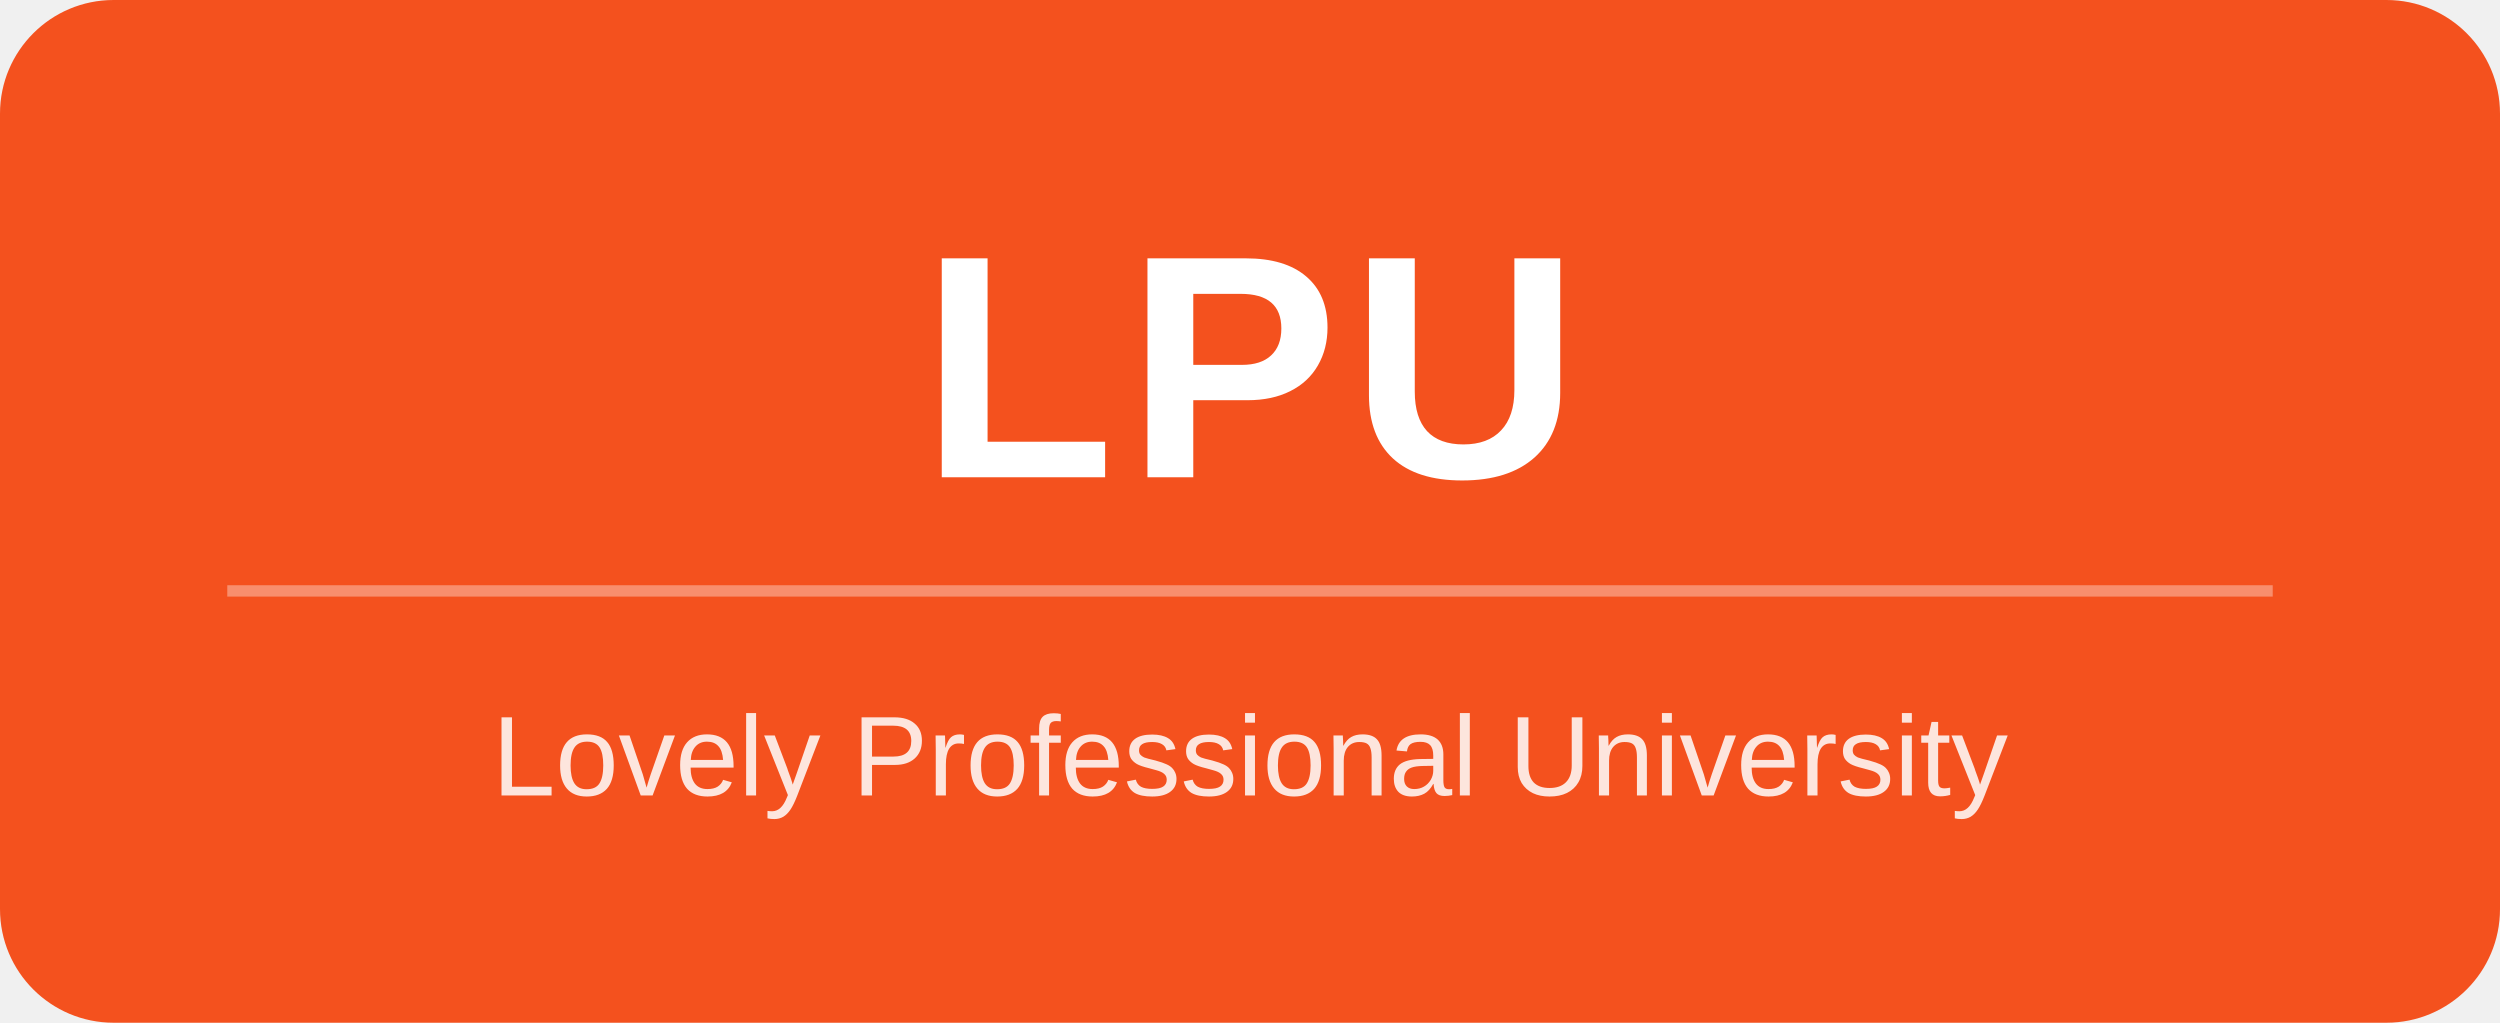
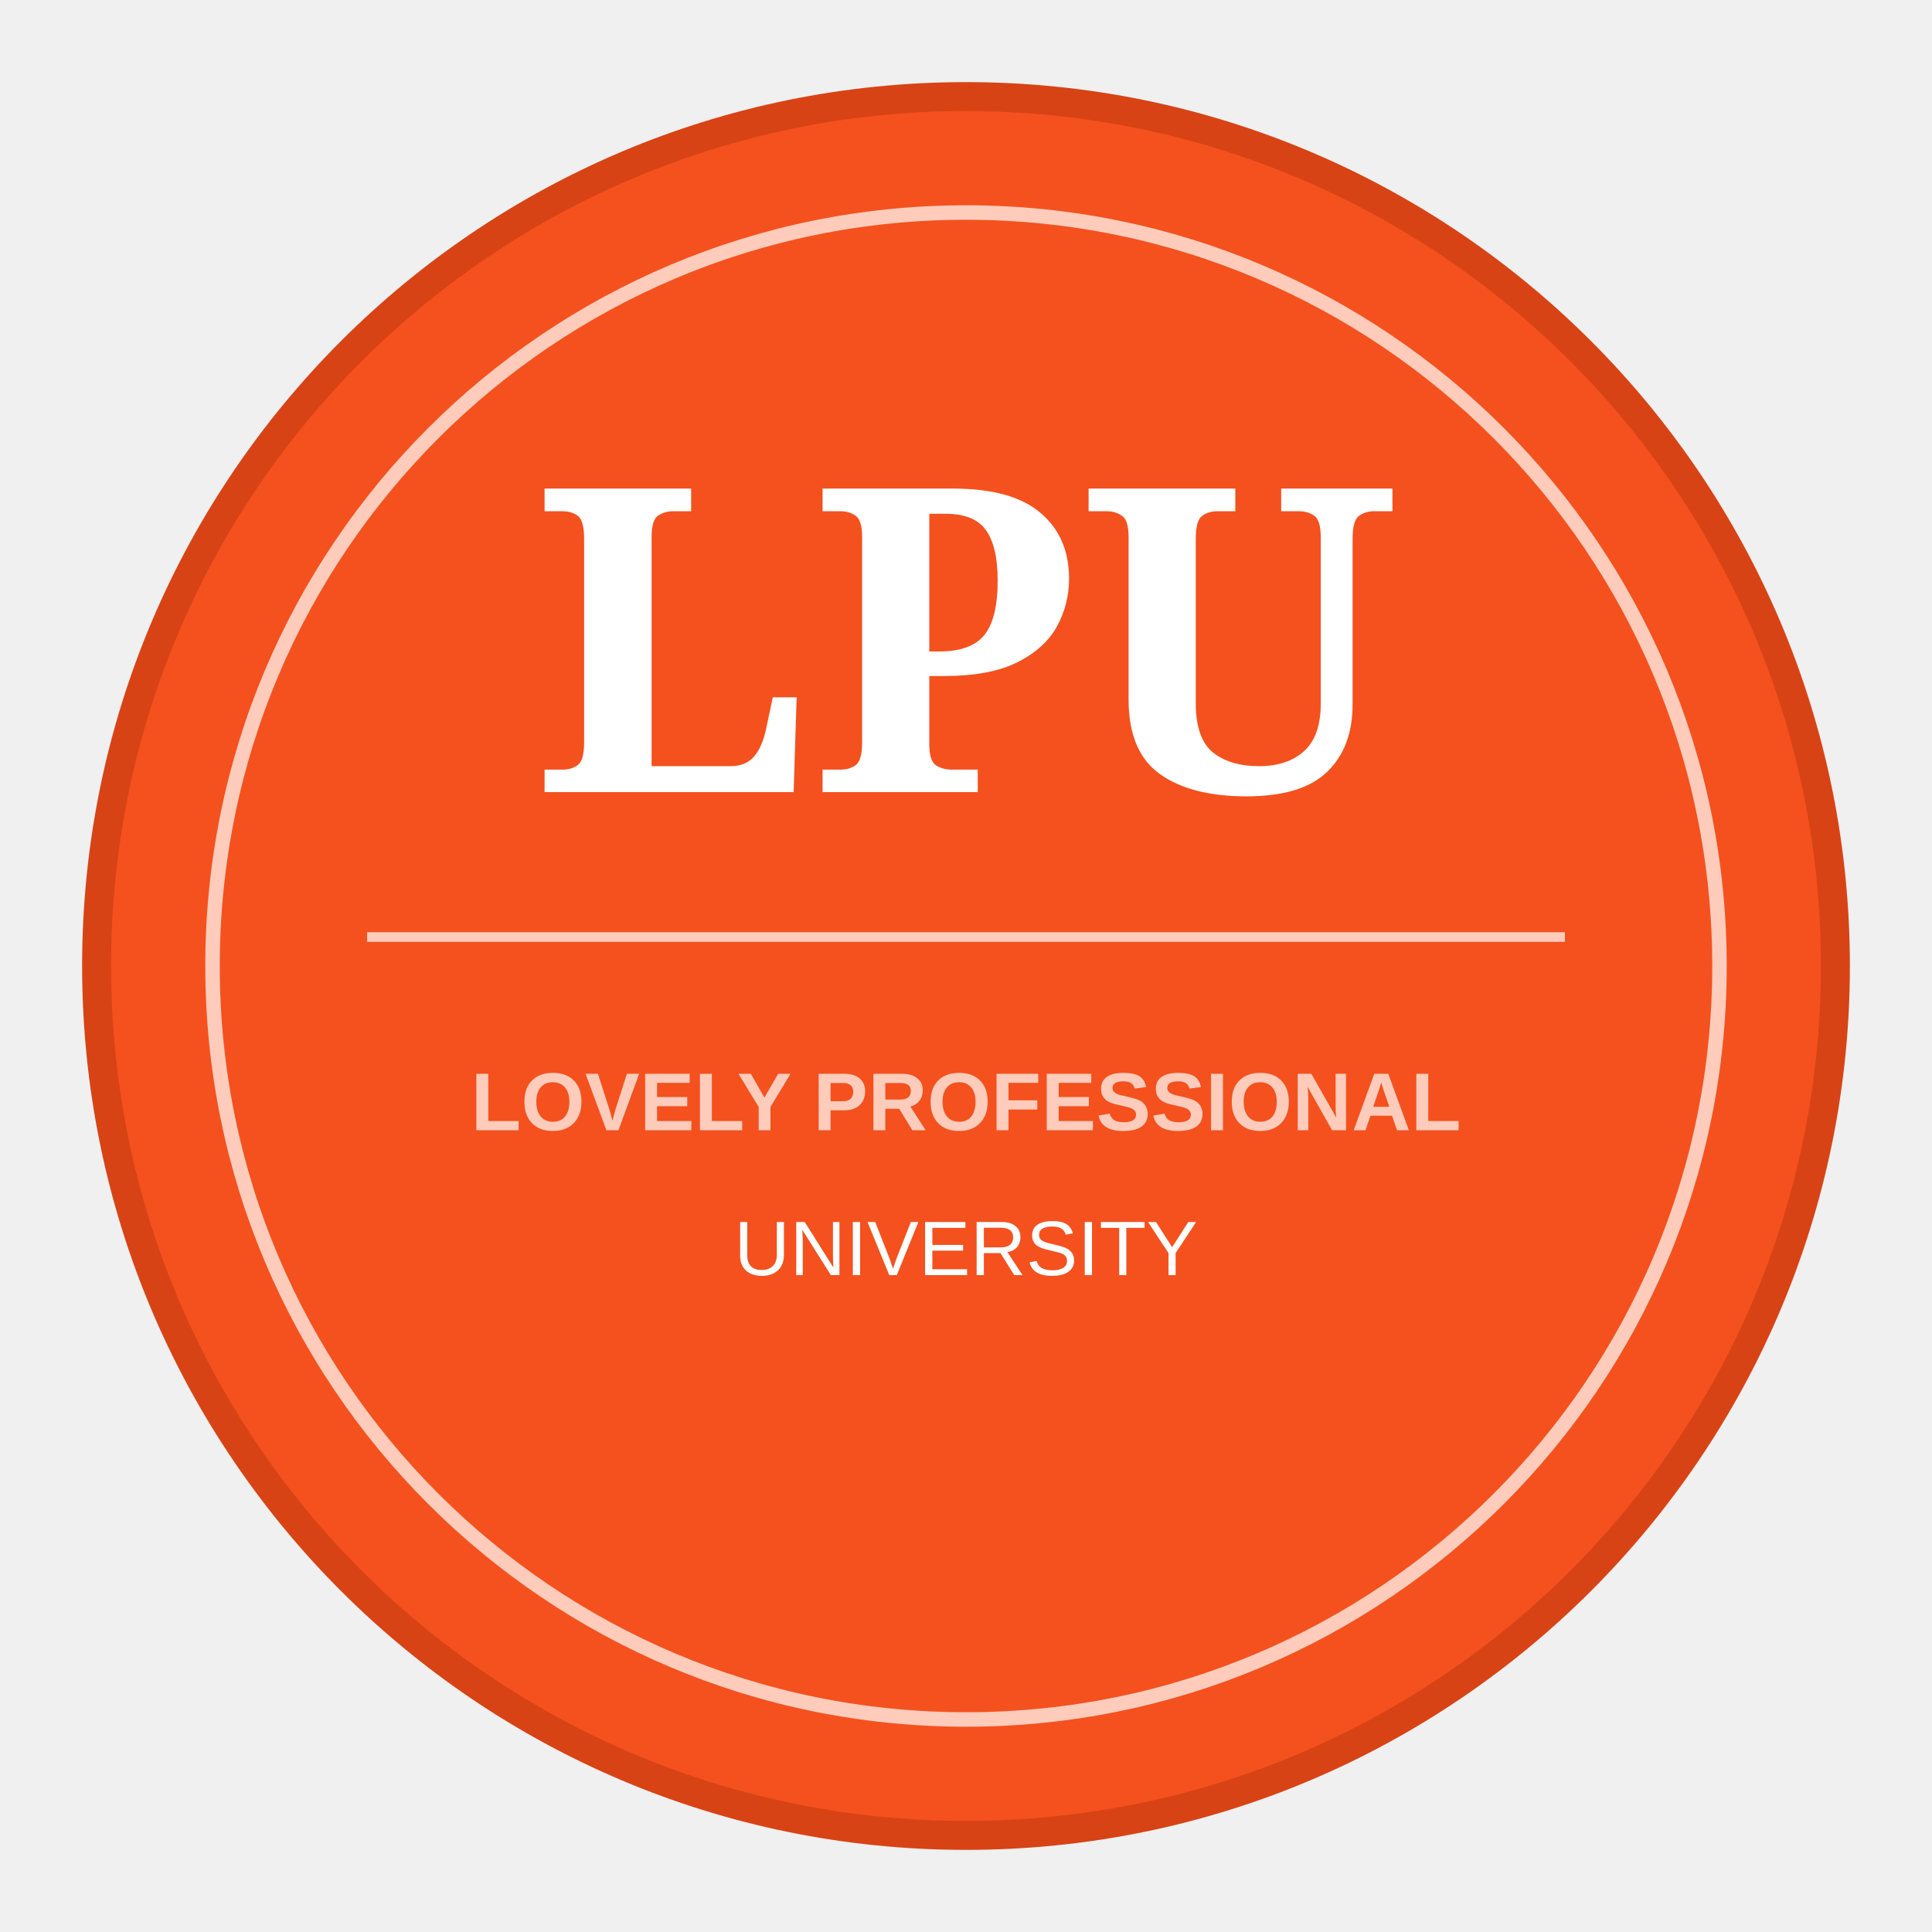
- <svg xmlns="http://www.w3.org/2000/svg" width="220" height="90" viewBox="0 0 220 90">
-   <rect width="220" height="90" rx="10" fill="#F4511E" />
-   <text x="110" y="42" text-anchor="middle" fill="white" font-family="Arial,sans-serif" font-size="28" font-weight="bold" letter-spacing="1">LPU</text>
-   <line x1="20" y1="52" x2="200" y2="52" stroke="rgba(255,255,255,0.35)" stroke-width="1" />
-   <text x="110" y="70" text-anchor="middle" fill="rgba(255,255,255,0.85)" font-family="Arial,sans-serif" font-size="10" font-weight="500">Lovely Professional University</text>
+ <svg xmlns="http://www.w3.org/2000/svg" viewBox="0 0 200 200">
+   <circle cx="100" cy="100" r="90" fill="#F4511E" stroke="#D84315" stroke-width="3" />
+   <circle cx="100" cy="100" r="78" fill="none" stroke="#FFCCBC" stroke-width="1.5" />
+   <text x="100" y="82" text-anchor="middle" fill="#ffffff" font-family="Georgia,serif" font-size="44" font-weight="bold">LPU</text>
+   <line x1="38" y1="97" x2="162" y2="97" stroke="#FFCCBC" stroke-width="1" />
+   <text x="100" y="117" text-anchor="middle" fill="#FFCCBC" font-family="Arial,sans-serif" font-size="8.5" font-weight="700">LOVELY PROFESSIONAL</text>
+   <text x="100" y="132" text-anchor="middle" fill="#fff" font-family="Arial,sans-serif" font-size="8">UNIVERSITY</text>
</svg>
